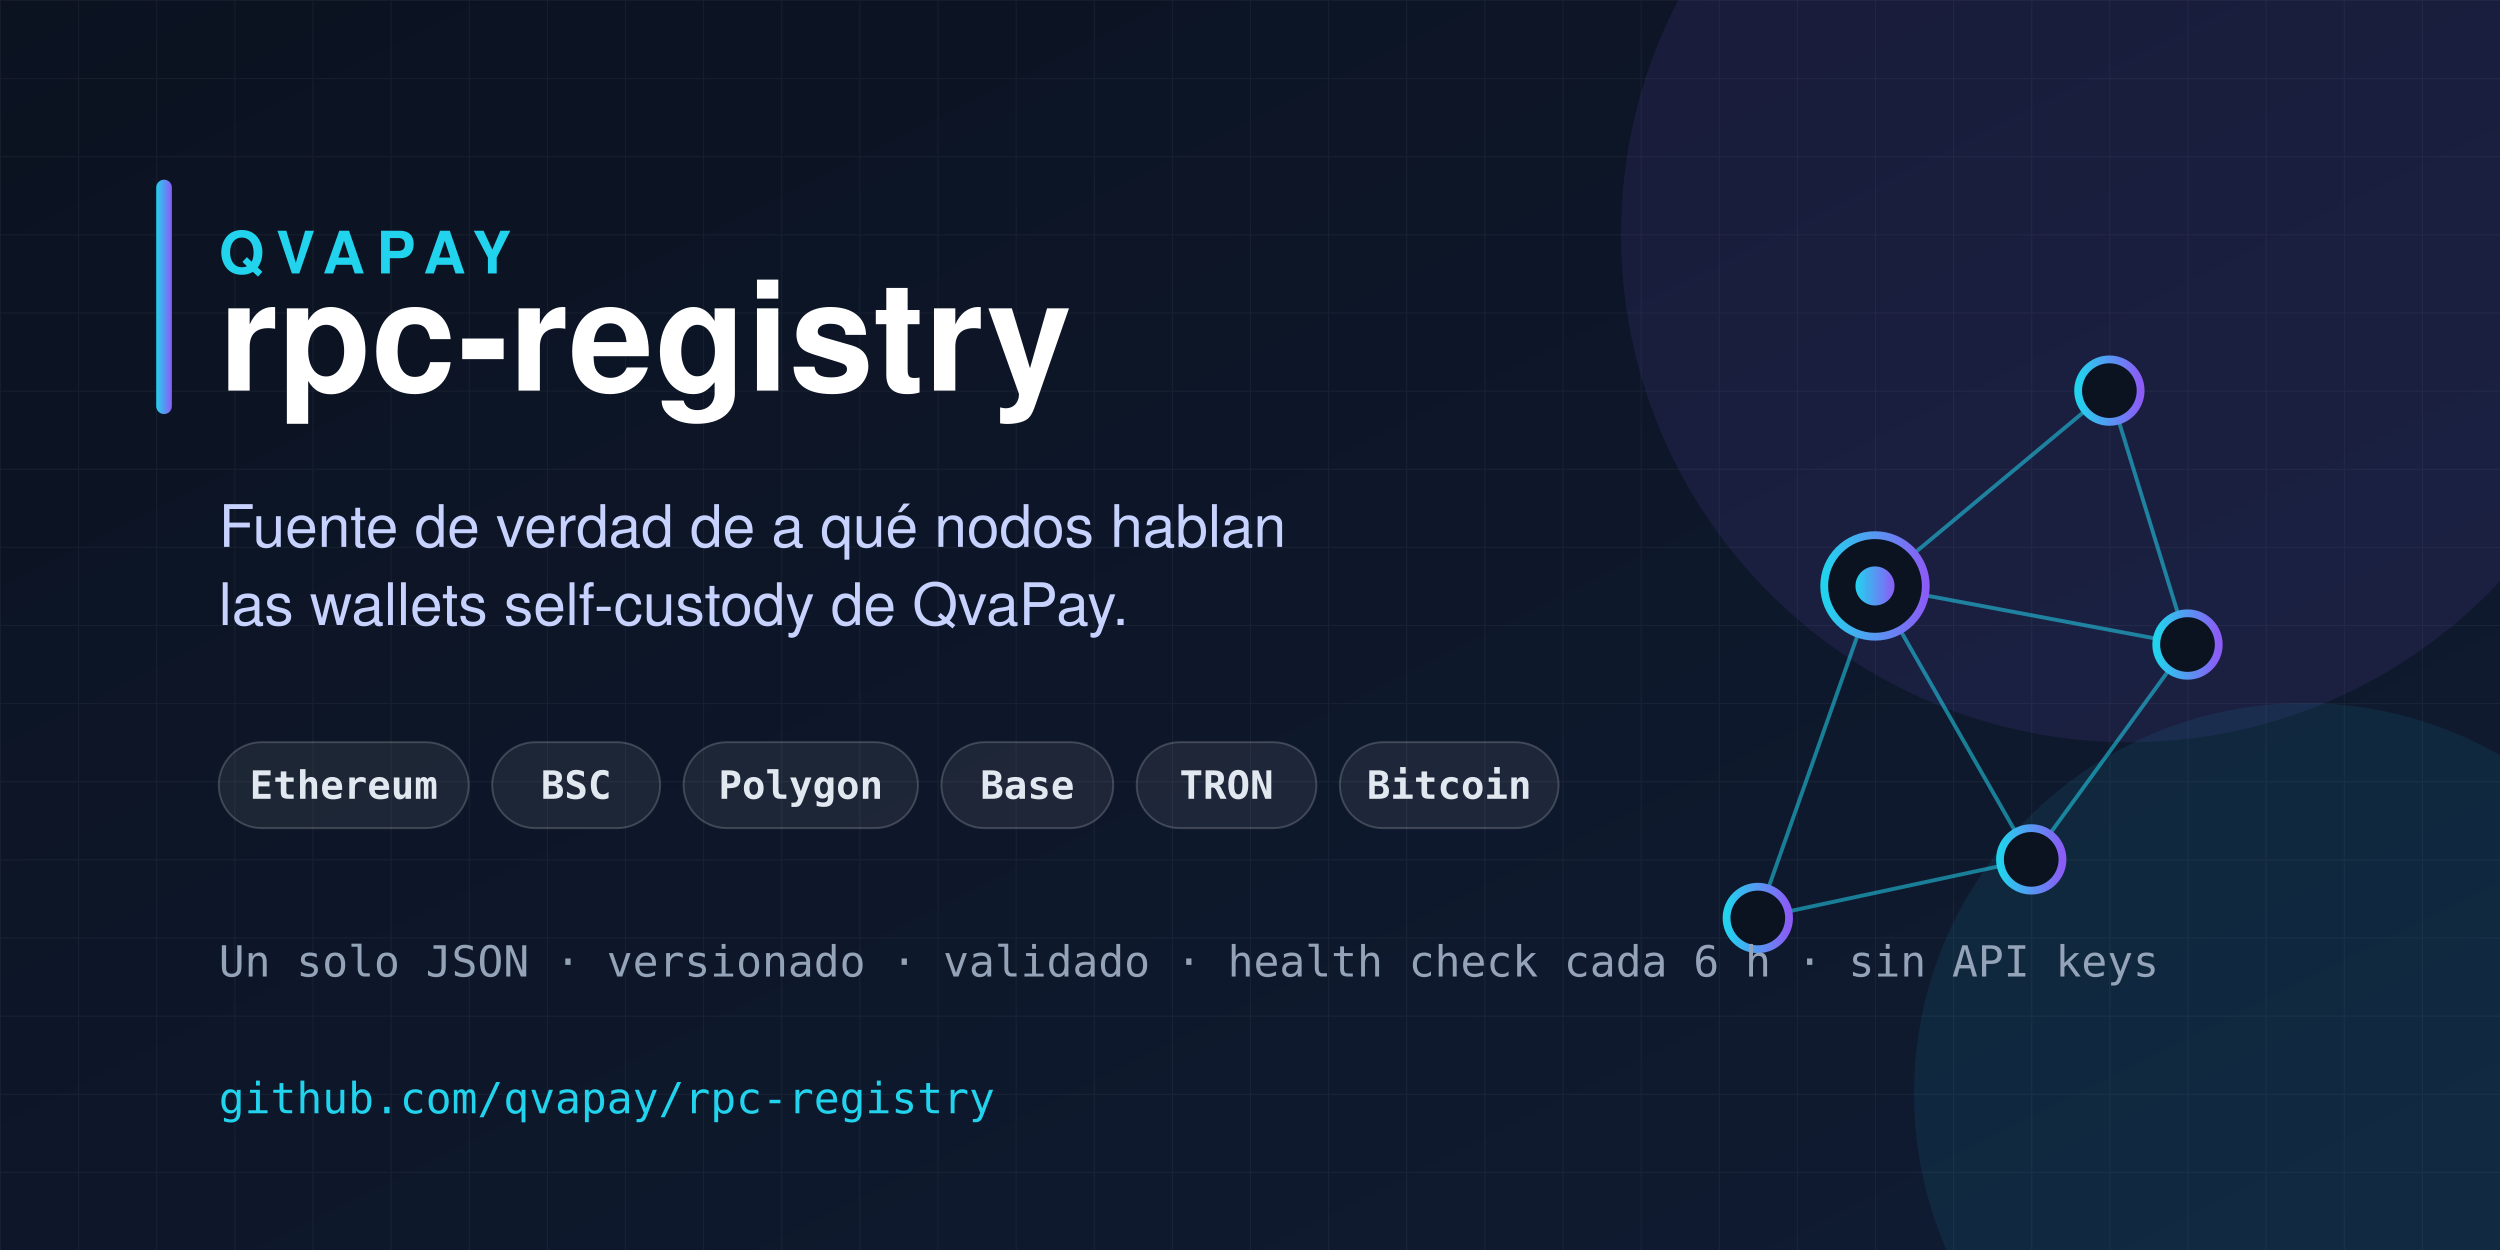
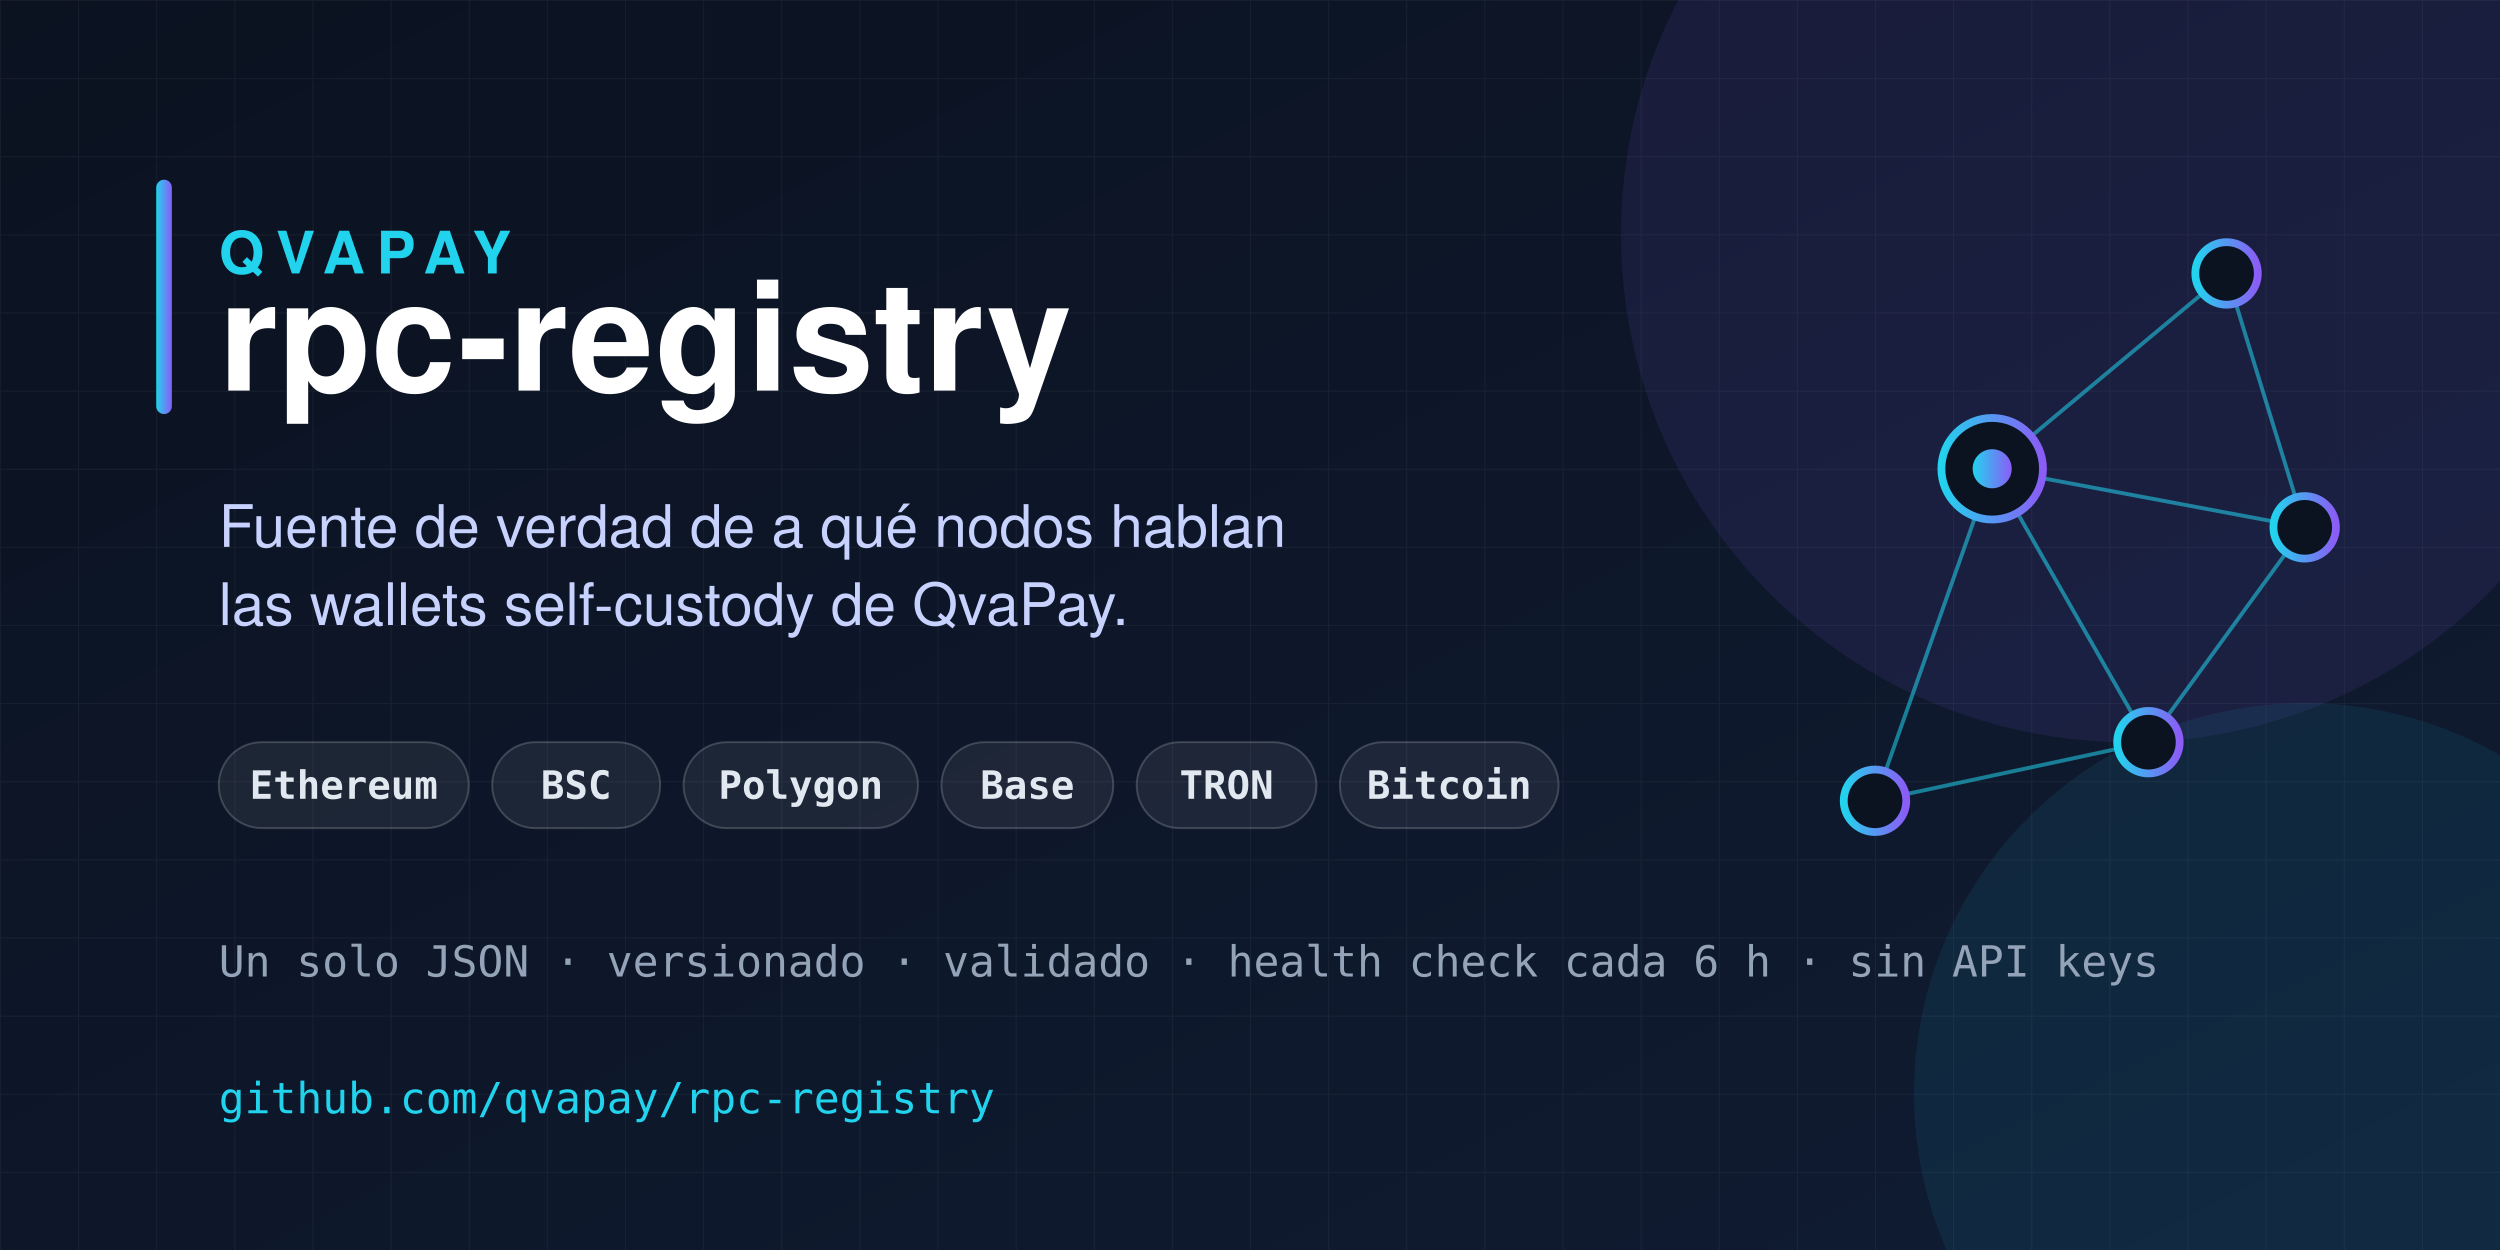
<svg xmlns="http://www.w3.org/2000/svg" width="1280" height="640" viewBox="0 0 1280 640">
  <defs>
    <linearGradient id="bg" x1="0" y1="0" x2="1" y2="1">
      <stop offset="0" stop-color="#0b1220" />
      <stop offset="1" stop-color="#101c33" />
    </linearGradient>
    <linearGradient id="accent" x1="0" y1="0" x2="1" y2="0">
      <stop offset="0" stop-color="#22d3ee" />
      <stop offset="1" stop-color="#8b5cf6" />
    </linearGradient>
    <pattern id="grid" width="40" height="40" patternUnits="userSpaceOnUse">
      <path d="M40 0H0V40" fill="none" stroke="#ffffff" stroke-opacity="0.045" stroke-width="1" />
    </pattern>
  </defs>
  <rect width="1280" height="640" fill="url(#bg)" />
  <rect width="1280" height="640" fill="url(#grid)" />
  <circle cx="1090" cy="120" r="260" fill="#8b5cf6" fill-opacity="0.10" />
  <circle cx="1180" cy="560" r="200" fill="#22d3ee" fill-opacity="0.08" />
  <g stroke="#22d3ee" stroke-opacity="0.55" stroke-width="2" fill="none">
-     <line x1="960" y1="300" x2="1080" y2="200" />
-     <line x1="960" y1="300" x2="1120" y2="330" />
-     <line x1="960" y1="300" x2="1040" y2="440" />
-     <line x1="1080" y1="200" x2="1120" y2="330" />
-     <line x1="1120" y1="330" x2="1040" y2="440" />
-     <line x1="1040" y1="440" x2="900" y2="470" />
-     <line x1="960" y1="300" x2="900" y2="470" />
+     <line x1="1020" y1="240" x2="1140" y2="140" />
+     <line x1="1020" y1="240" x2="1180" y2="270" />
+     <line x1="1020" y1="240" x2="1100" y2="380" />
+     <line x1="1140" y1="140" x2="1180" y2="270" />
+     <line x1="1180" y1="270" x2="1100" y2="380" />
+     <line x1="1100" y1="380" x2="960" y2="410" />
+     <line x1="1020" y1="240" x2="960" y2="410" />
  </g>
  <g fill="#0b1220" stroke="url(#accent)" stroke-width="4">
-     <circle cx="960" cy="300" r="26" />
-     <circle cx="1080" cy="200" r="16" />
-     <circle cx="1120" cy="330" r="16" />
-     <circle cx="1040" cy="440" r="16" />
-     <circle cx="900" cy="470" r="16" />
+     <circle cx="1020" cy="240" r="26" />
+     <circle cx="1140" cy="140" r="16" />
+     <circle cx="1180" cy="270" r="16" />
+     <circle cx="1100" cy="380" r="16" />
+     <circle cx="960" cy="410" r="16" />
  </g>
-   <circle cx="960" cy="300" r="10" fill="url(#accent)" />
+   <circle cx="1020" cy="240" r="10" fill="url(#accent)" />
  <rect x="80" y="92" width="8" height="120" rx="4" fill="url(#accent)" />
  <text x="112" y="140" font-family="Helvetica Neue, Helvetica, Arial, sans-serif" font-size="30" font-weight="600" fill="#22d3ee" letter-spacing="6">QVAPAY</text>
  <text x="112" y="200" font-family="Helvetica Neue, Helvetica, Arial, sans-serif" font-size="78" font-weight="800" fill="#ffffff">rpc-registry</text>
  <text x="112" y="280" font-family="Helvetica Neue, Helvetica, Arial, sans-serif" font-size="30" fill="#c7d2fe">Fuente de verdad de a qué nodos hablan</text>
  <text x="112" y="320" font-family="Helvetica Neue, Helvetica, Arial, sans-serif" font-size="30" fill="#c7d2fe">las wallets self-custody de QvaPay.</text>
  <g font-family="Menlo, SF Mono, monospace" font-size="20" font-weight="600">
    <rect x="112" y="380" width="128" height="44" rx="22" fill="#ffffff" fill-opacity="0.07" stroke="#ffffff" stroke-opacity="0.18" />
    <text x="176" y="409" text-anchor="middle" fill="#e2e8f0">Ethereum</text>
    <rect x="252" y="380" width="86" height="44" rx="22" fill="#ffffff" fill-opacity="0.07" stroke="#ffffff" stroke-opacity="0.18" />
    <text x="295" y="409" text-anchor="middle" fill="#e2e8f0">BSC</text>
    <rect x="350" y="380" width="120" height="44" rx="22" fill="#ffffff" fill-opacity="0.07" stroke="#ffffff" stroke-opacity="0.18" />
    <text x="410" y="409" text-anchor="middle" fill="#e2e8f0">Polygon</text>
    <rect x="482" y="380" width="88" height="44" rx="22" fill="#ffffff" fill-opacity="0.07" stroke="#ffffff" stroke-opacity="0.18" />
    <text x="526" y="409" text-anchor="middle" fill="#e2e8f0">Base</text>
    <rect x="582" y="380" width="92" height="44" rx="22" fill="#ffffff" fill-opacity="0.07" stroke="#ffffff" stroke-opacity="0.18" />
    <text x="628" y="409" text-anchor="middle" fill="#e2e8f0">TRON</text>
    <rect x="686" y="380" width="112" height="44" rx="22" fill="#ffffff" fill-opacity="0.07" stroke="#ffffff" stroke-opacity="0.18" />
    <text x="742" y="409" text-anchor="middle" fill="#e2e8f0">Bitcoin</text>
  </g>
  <text x="112" y="500" font-family="Menlo, SF Mono, monospace" font-size="22" fill="#94a3b8">Un solo JSON · versionado · validado · health check cada 6 h · sin API keys</text>
  <text x="112" y="570" font-family="Menlo, SF Mono, monospace" font-size="22" fill="#22d3ee">github.com/qvapay/rpc-registry</text>
</svg>
